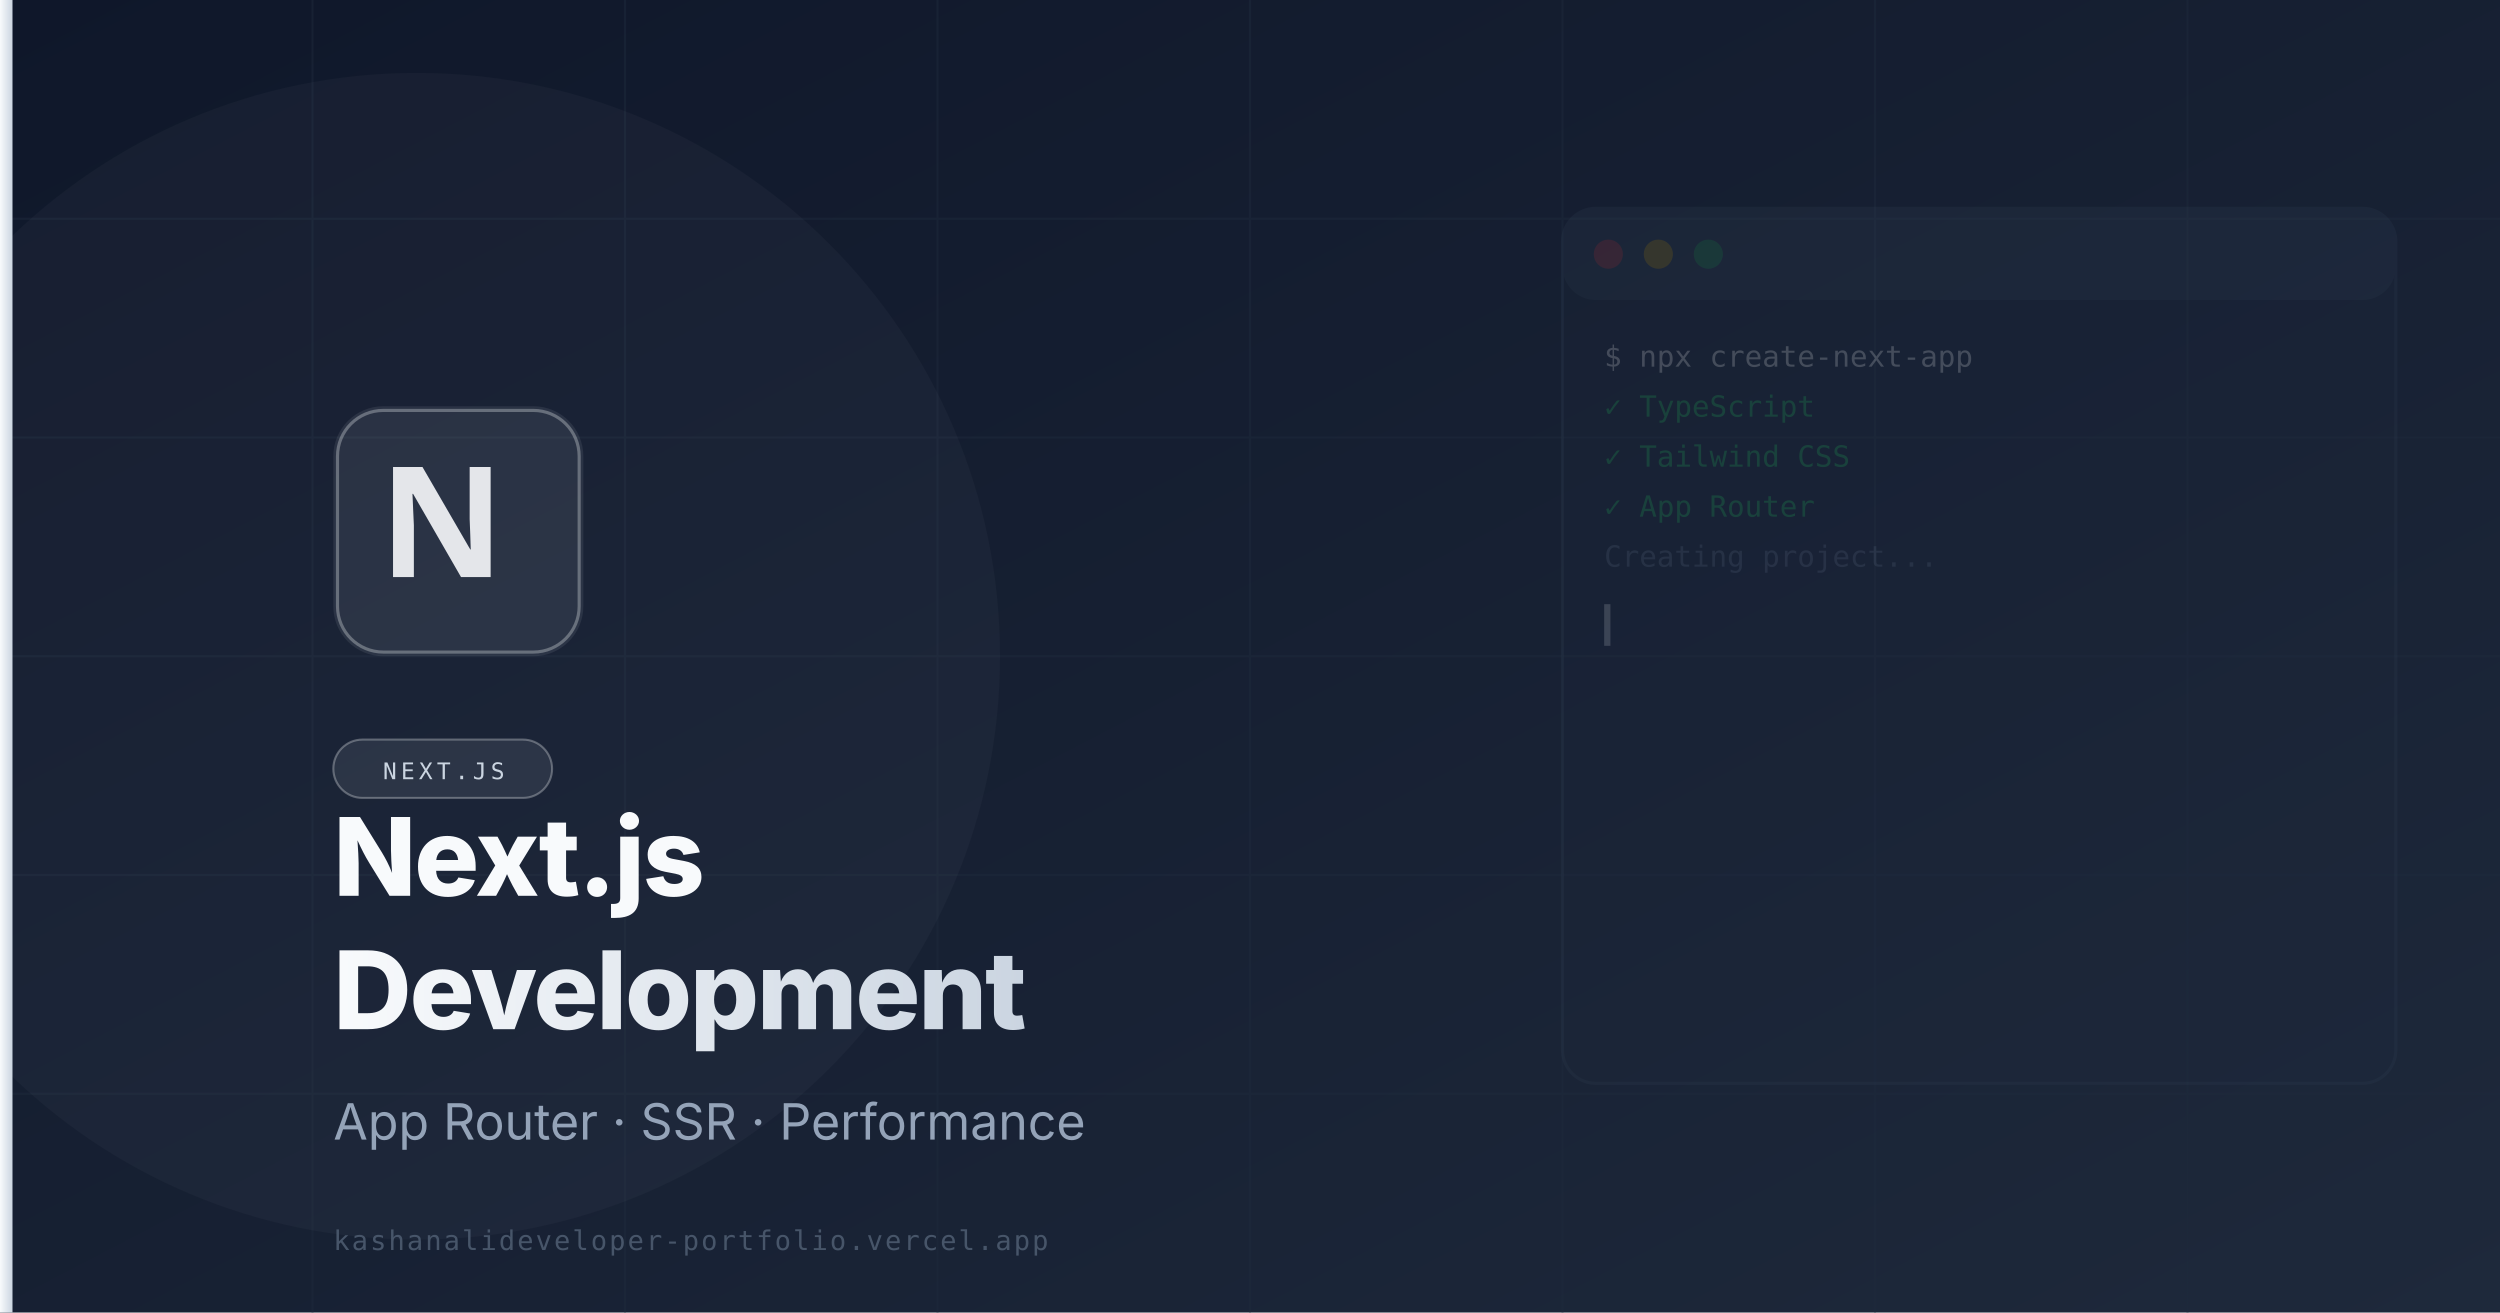
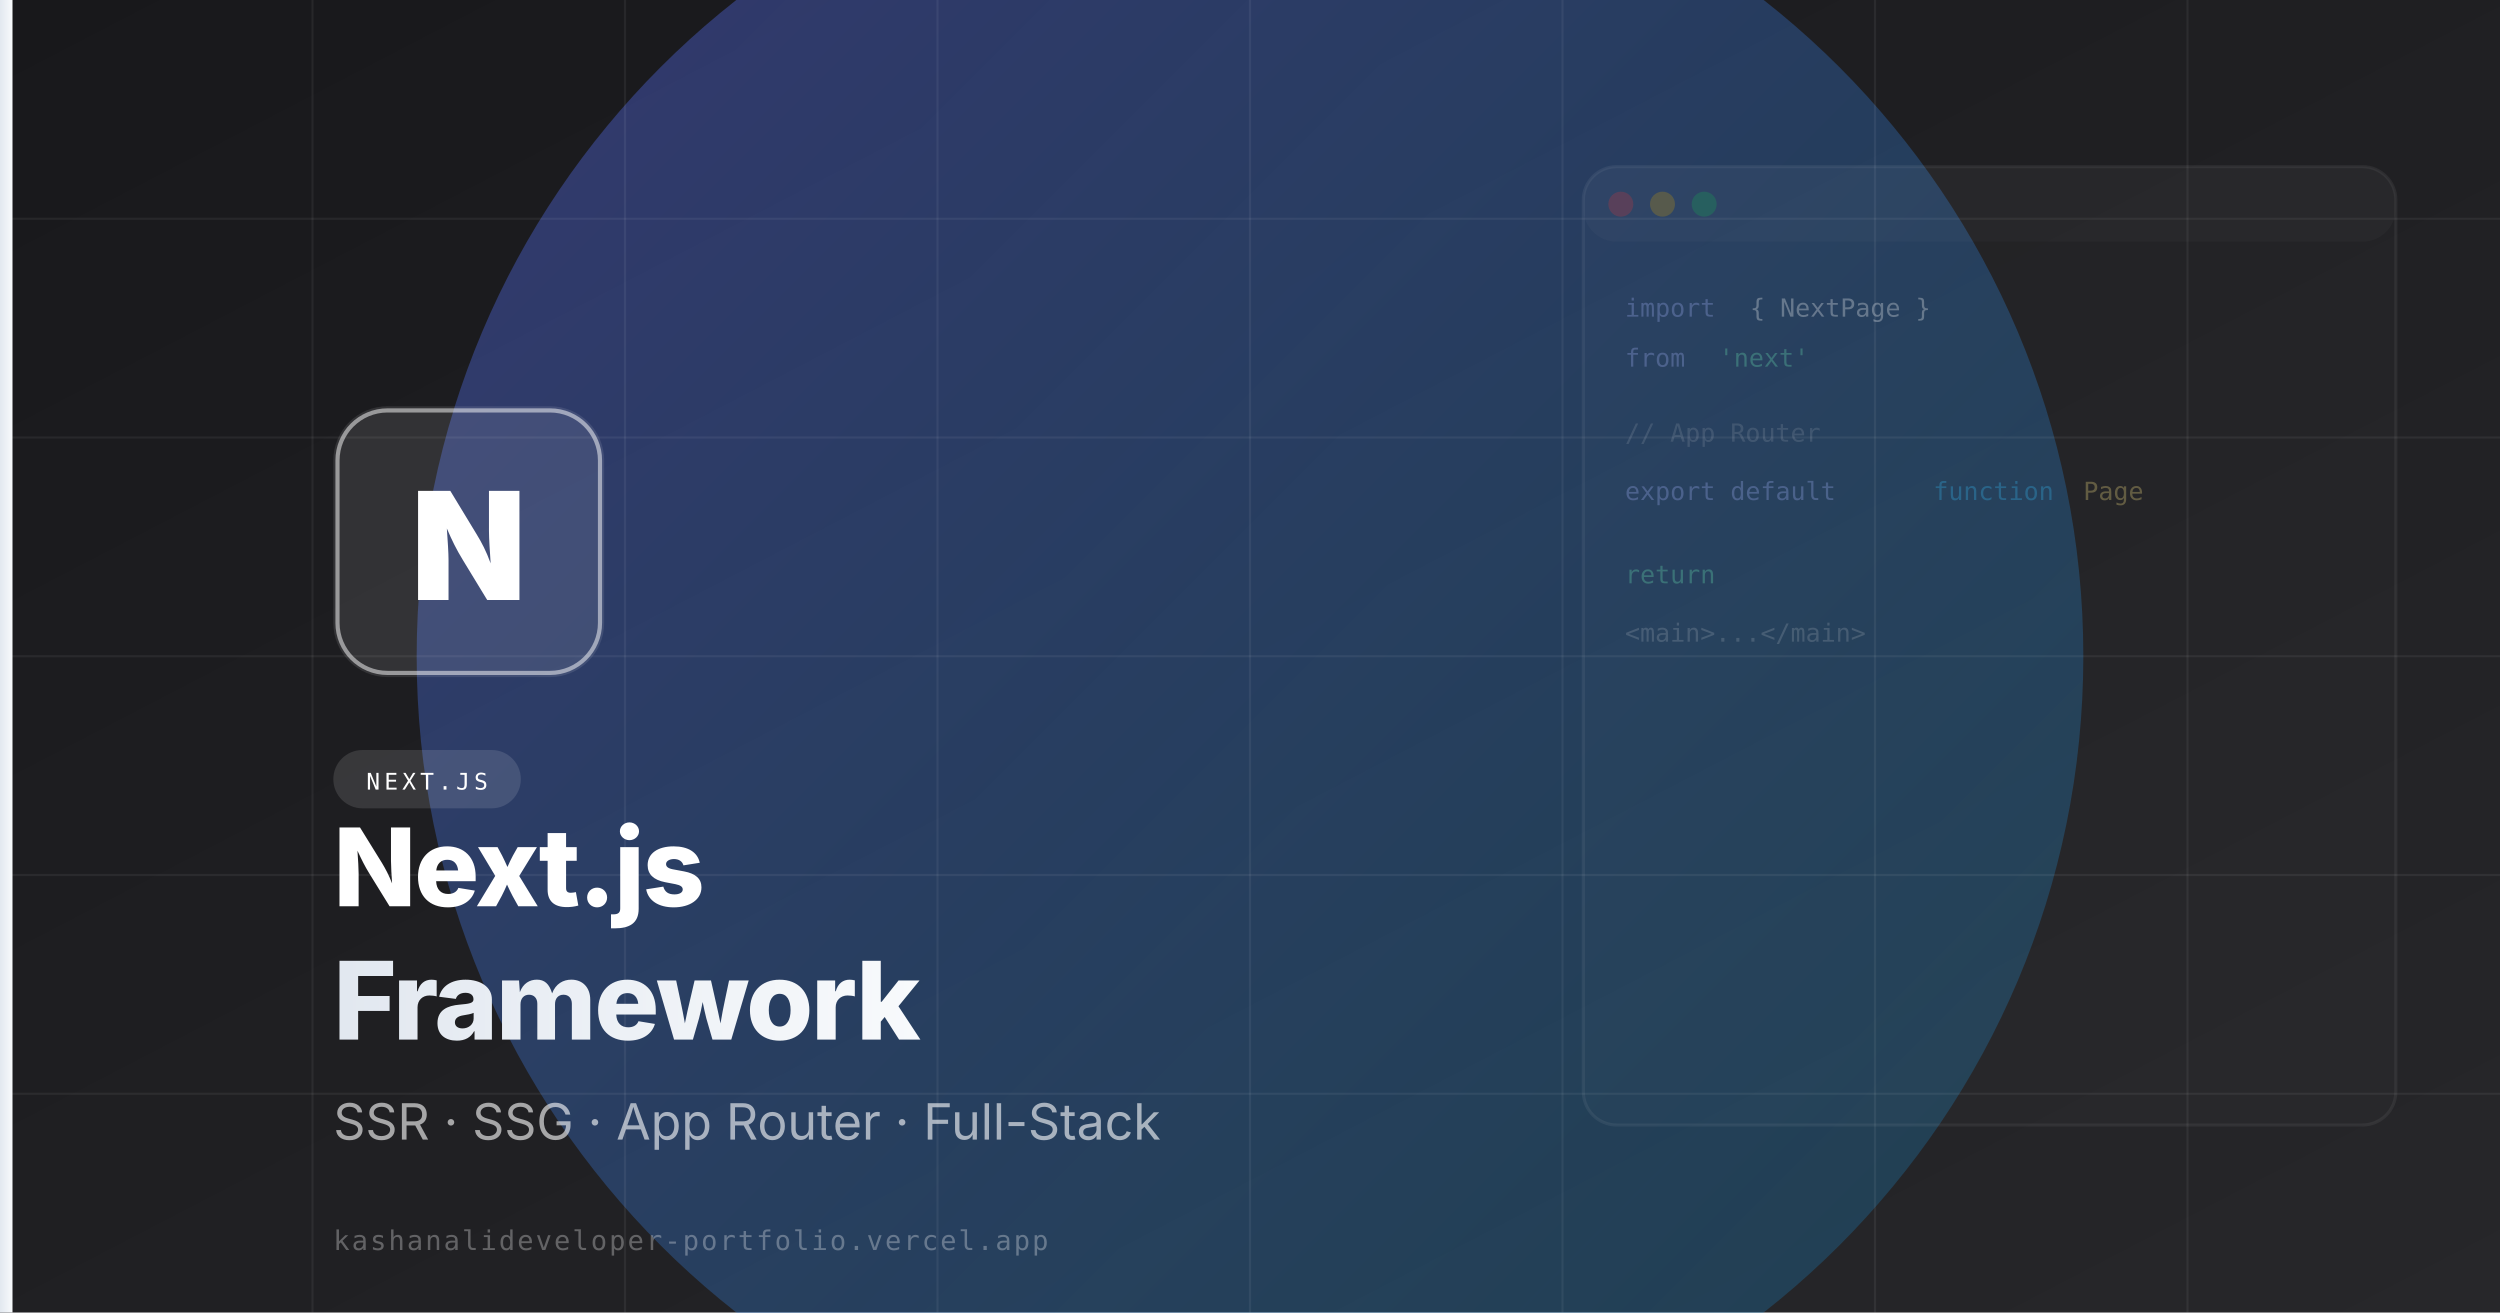
<svg xmlns="http://www.w3.org/2000/svg" width="1200" height="630" viewBox="0 0 1200 630">
  <defs>
    <linearGradient id="bg" x1="0%" y1="0%" x2="100%" y2="100%">
-       <stop offset="0%" style="stop-color:#0f172a" />
-       <stop offset="100%" style="stop-color:#1e293b" />
+       <stop offset="0%" style="stop-color:#18181b" />
+       <stop offset="100%" style="stop-color:#27272a" />
    </linearGradient>
-     <linearGradient id="accent" x1="0%" y1="0%" x2="100%" y2="0%">
-       <stop offset="0%" style="stop-color:#f8fafc" />
-       <stop offset="100%" style="stop-color:#cbd5e1" />
+     <linearGradient id="acc" x1="0%" y1="0%" x2="100%" y2="0%">
+       <stop offset="0%" style="stop-color:#e2e8f0" />
+       <stop offset="100%" style="stop-color:#f8fafc" />
+     </linearGradient>
+     <linearGradient id="glow" x1="0%" y1="0%" x2="100%" y2="100%">
+       <stop offset="0%" style="stop-color:#6366f1;stop-opacity:0.4" />
+       <stop offset="100%" style="stop-color:#0ea5e9;stop-opacity:0.2" />
    </linearGradient>
  </defs>
  <rect width="1200" height="630" fill="url(#bg)" />
-   <g stroke="#1e293b" stroke-width="1" opacity="0.5">
+   <circle cx="600" cy="315" r="400" fill="url(#glow)" />
+   <g stroke="rgba(255,255,255,0.06)" stroke-width="1">
    <line x1="0" y1="105" x2="1200" y2="105" />
    <line x1="0" y1="210" x2="1200" y2="210" />
    <line x1="0" y1="315" x2="1200" y2="315" />
    <line x1="0" y1="420" x2="1200" y2="420" />
    <line x1="0" y1="525" x2="1200" y2="525" />
    <line x1="150" y1="0" x2="150" y2="630" />
    <line x1="300" y1="0" x2="300" y2="630" />
    <line x1="450" y1="0" x2="450" y2="630" />
    <line x1="600" y1="0" x2="600" y2="630" />
    <line x1="750" y1="0" x2="750" y2="630" />
    <line x1="900" y1="0" x2="900" y2="630" />
    <line x1="1050" y1="0" x2="1050" y2="630" />
  </g>
-   <circle cx="200" cy="315" r="280" fill="#f8fafc" opacity="0.03" />
-   <rect x="0" y="0" width="6" height="630" fill="url(#accent)" />
+   <rect x="0" y="0" width="6" height="630" fill="url(#acc)" />
  <g transform="translate(160, 195)">
-     <rect width="120" height="120" rx="24" fill="#f8fafc" opacity="0.08" />
-     <rect x="2" y="2" width="116" height="116" rx="22" fill="none" stroke="#f8fafc" stroke-width="1.5" opacity="0.3" />
-     <text x="22" y="82" font-family="'Arial Black', sans-serif" font-size="74" font-weight="900" fill="#f8fafc" opacity="0.9">N</text>
+     <rect width="130" height="130" rx="26" fill="white" opacity="0.1" />
+     <rect x="2" y="2" width="126" height="126" rx="24" fill="none" stroke="white" stroke-width="2" opacity="0.5" />
+     <text x="65" y="93" font-family="'Inter',sans-serif" font-size="72" font-weight="900" fill="white" text-anchor="middle">N</text>
  </g>
-   <rect x="160" y="355" width="105" height="28" rx="14" fill="#f8fafc" opacity="0.08" />
-   <rect x="160" y="355" width="105" height="28" rx="14" fill="none" stroke="#f8fafc" stroke-width="1" opacity="0.3" />
-   <text x="213" y="374" font-family="monospace" font-size="11" fill="#cbd5e1" text-anchor="middle" letter-spacing="2">NEXT.JS</text>
-   <text x="160" y="430" font-family="'Inter', 'Helvetica Neue', sans-serif" font-size="52" font-weight="800" fill="#f8fafc" letter-spacing="-1">Next.js</text>
-   <text x="160" y="494" font-family="'Inter', 'Helvetica Neue', sans-serif" font-size="52" font-weight="800" fill="url(#accent)" letter-spacing="-1">Development</text>
-   <text x="160" y="547" font-family="'Inter', 'Helvetica Neue', sans-serif" font-size="24" font-weight="400" fill="#94a3b8">App Router · SSR · Performance</text>
-   <g transform="translate(750, 100)" opacity="0.2">
-     <rect width="400" height="420" rx="16" fill="#1e293b" stroke="#334155" stroke-width="1.5" />
-     <rect x="0" y="0" width="400" height="44" rx="16" fill="#334155" />
-     <circle cx="22" cy="22" r="7" fill="#ef4444" opacity="0.7" />
-     <circle cx="46" cy="22" r="7" fill="#eab308" opacity="0.7" />
-     <circle cx="70" cy="22" r="7" fill="#22c55e" opacity="0.7" />
-     <text x="20" y="76" font-family="monospace" font-size="14" fill="#f8fafc">$ npx create-next-app</text>
-     <text x="20" y="100" font-family="monospace" font-size="14" fill="#22c55e">✓ TypeScript</text>
-     <text x="20" y="124" font-family="monospace" font-size="14" fill="#22c55e">✓ Tailwind CSS</text>
-     <text x="20" y="148" font-family="monospace" font-size="14" fill="#22c55e">✓ App Router</text>
-     <text x="20" y="172" font-family="monospace" font-size="14" fill="#64748b">Creating project...</text>
-     <rect x="20" y="190" width="3" height="20" fill="#f8fafc" opacity="0.8" />
+   <rect x="160" y="360" width="90" height="28" rx="14" fill="white" opacity="0.12" />
+   <text x="205" y="379" font-family="monospace" font-size="11" fill="white" text-anchor="middle" letter-spacing="2">NEXT.JS</text>
+   <text x="160" y="435" font-family="'Inter','Helvetica Neue',sans-serif" font-size="52" font-weight="800" fill="white" letter-spacing="-1">Next.js</text>
+   <text x="160" y="499" font-family="'Inter','Helvetica Neue',sans-serif" font-size="52" font-weight="800" fill="url(#acc)" letter-spacing="-1">Framework</text>
+   <text x="160" y="547" font-family="'Inter','Helvetica Neue',sans-serif" font-size="24" font-weight="400" fill="rgba(255,255,255,0.6)">SSR · SSG · App Router · Full-Stack</text>
+   <g transform="translate(760, 80)" opacity="0.3">
+     <rect width="390" height="460" rx="16" fill="rgba(255,255,255,0.05)" stroke="rgba(255,255,255,0.2)" stroke-width="1.5" />
+     <rect x="0" y="0" width="390" height="36" rx="16" fill="rgba(255,255,255,0.08)" />
+     <circle cx="18" cy="18" r="6" fill="#ef4444" opacity="0.8" />
+     <circle cx="38" cy="18" r="6" fill="#eab308" opacity="0.8" />
+     <circle cx="58" cy="18" r="6" fill="#22c55e" opacity="0.8" />
+     <text x="20" y="72" font-family="monospace" font-size="12" fill="#a5b4fc">import</text>
+     <text x="80" y="72" font-family="monospace" font-size="12" fill="white">{ NextPage }</text>
+     <text x="20" y="96" font-family="monospace" font-size="12" fill="#a5b4fc">from</text>
+     <text x="65" y="96" font-family="monospace" font-size="12" fill="#6ee7b7">'next'</text>
+     <text x="20" y="132" font-family="monospace" font-size="12" fill="rgba(255,255,255,0.4)">// App Router</text>
+     <text x="20" y="160" font-family="monospace" font-size="12" fill="#a5b4fc">export default</text>
+     <text x="168" y="160" font-family="monospace" font-size="12" fill="#38bdf8">function</text>
+     <text x="240" y="160" font-family="monospace" font-size="12" fill="#fde68a">Page</text>
+     <text x="20" y="200" font-family="monospace" font-size="12" fill="#6ee7b7">  return</text>
+     <text x="20" y="228" font-family="monospace" font-size="12" fill="rgba(255,255,255,0.5)">    &lt;main&gt;...&lt;/main&gt;</text>
  </g>
-   <text x="160" y="600" font-family="monospace" font-size="13" fill="#475569" letter-spacing="1">kashanalideveloper-portfolio.vercel.app</text>
+   <text x="160" y="600" font-family="monospace" font-size="13" fill="rgba(255,255,255,0.3)" letter-spacing="1">kashanalideveloper-portfolio.vercel.app</text>
</svg>
